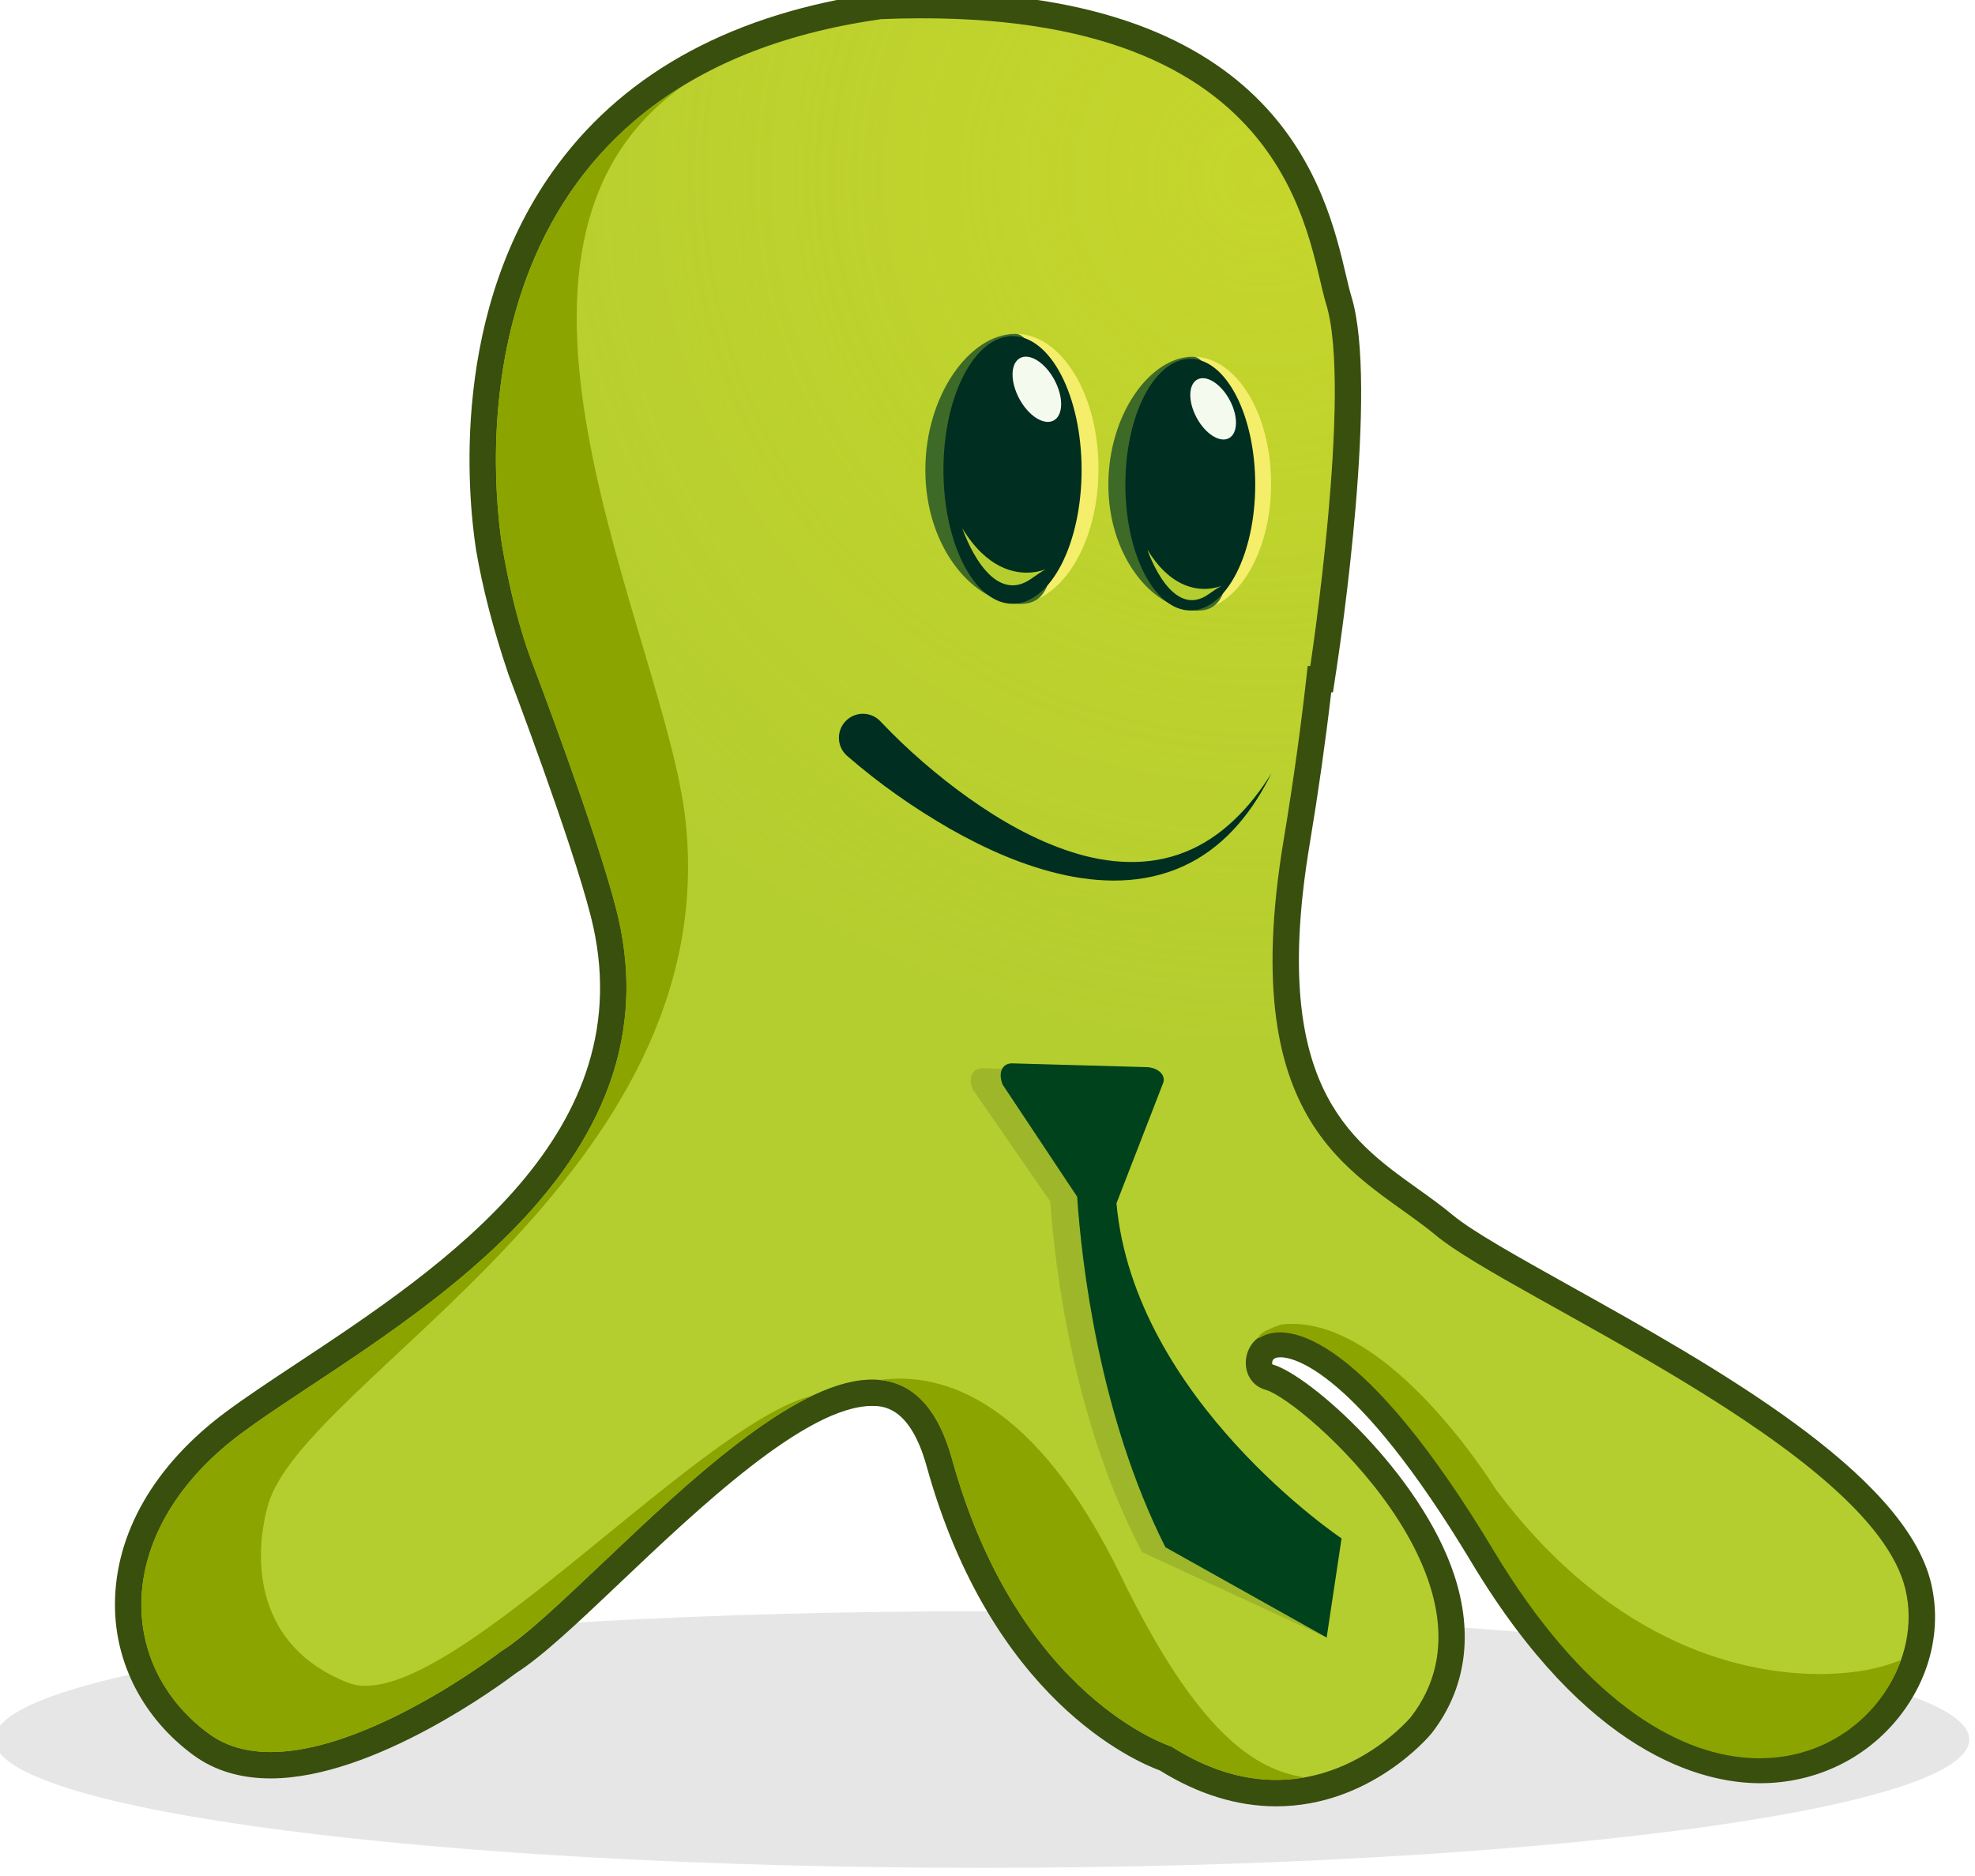
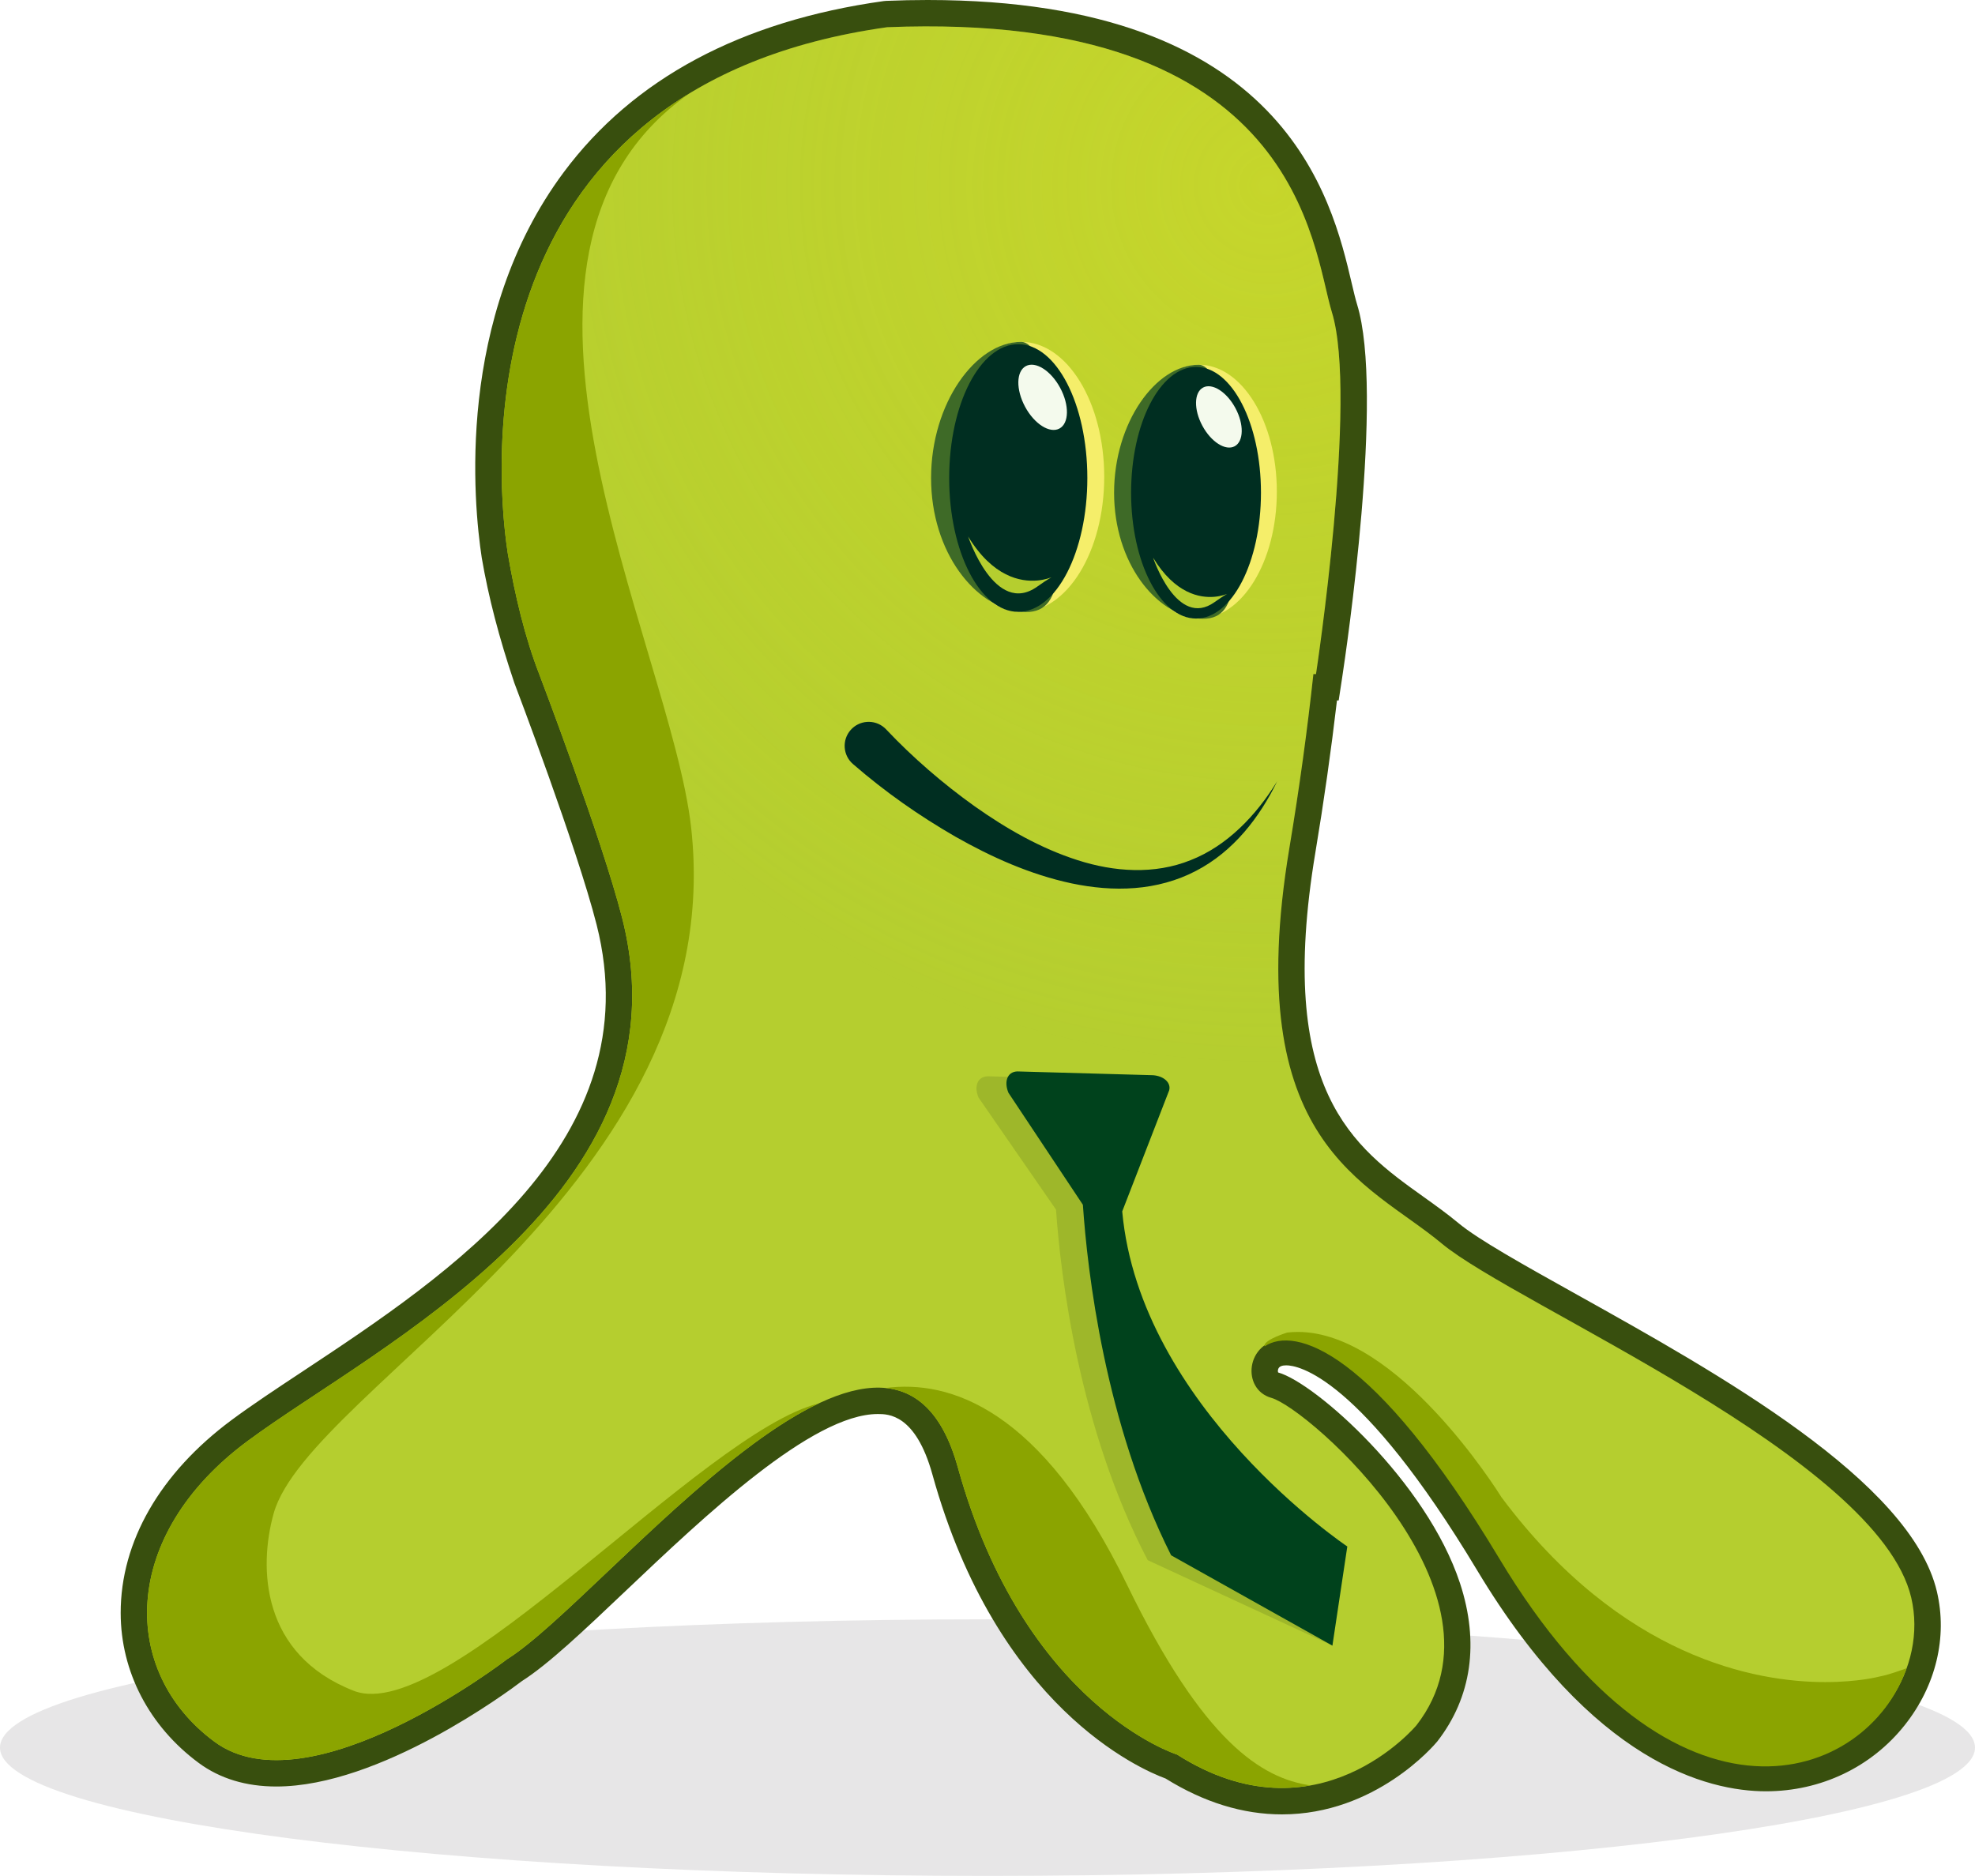
- <svg xmlns="http://www.w3.org/2000/svg" version="1.1" id="Layer_1" x="0px" y="0px" width="244.883px" height="232.628px" viewBox="0 0 244.883 232.628" enable-background="new 0 0 244.883 232.628" xml:space="preserve">
+ <svg xmlns="http://www.w3.org/2000/svg" version="1.1" id="Layer_1" x="0px" y="0px" width="244.882px" height="232.628px" viewBox="-0.711 -1 244.882 232.628" enable-background="new -0.711 -1 244.882 232.628" xml:space="preserve">
  <g>
-     <path id="Under_shadow" opacity="0.11" fill="#231F20" d="M244.171,215.716c0,8.789-54.817,15.912-122.44,15.912   c-67.623,0-122.442-7.123-122.442-15.912c0-8.785,54.82-15.91,122.442-15.91C189.354,199.806,244.171,206.931,244.171,215.716z" />
-     <path id="Outline" fill="#384F0E" d="M158.236,223.998c-4.832,0-9.683-1.496-14.424-4.449c-3.141-1.154-20.91-8.855-28.913-37.707   c-2.079-7.494-5.484-7.494-6.767-7.494c-8.152,0-21.509,12.676-31.261,21.932c-5.141,4.879-9.59,9.102-12.867,11.184   c-1.712,1.301-17.577,13.074-30.448,13.074c-3.761,0-6.998-0.982-9.621-2.92c-6.147-4.545-9.676-11.322-9.682-18.596   c-0.007-8.848,4.881-17.348,13.764-23.936c2.467-1.832,5.496-3.836,8.702-5.957c18.291-12.105,43.341-28.682,36.545-55.464   c-2.419-9.534-10.099-29.706-10.176-29.91l-0.043-0.12c-1.881-5.573-3.197-10.63-4.021-15.461   c-1.023-6.692-3.287-29.746,10.162-47.812c8.641-11.607,21.982-18.75,39.655-21.226l0.323-0.03C110.908-0.965,112.639-1,114.306-1   c44.326,0,50.114,24.616,52.585,35.127c0.248,1.056,0.463,1.967,0.666,2.624c3.382,10.963-1.314,42.744-1.86,46.332l-0.424,2.778   h-0.211c-0.722,6.187-1.621,12.515-2.678,18.854c-4.931,29.595,4.802,36.55,13.387,42.683c1.537,1.1,2.99,2.139,4.373,3.291   c2.437,2.029,8.114,5.195,14.688,8.863c17.465,9.746,41.386,23.09,44.615,36.812c1.33,5.65-0.12,11.682-3.977,16.549   c-4.136,5.223-10.412,8.219-17.219,8.221c-0.001,0-0.002,0-0.003,0c-7.224-0.004-21.479-3.561-35.788-27.377   c-14.554-24.219-22.278-25.445-23.68-25.445c-0.508,0-0.833,0.125-0.965,0.373c-0.119,0.221-0.079,0.459-0.044,0.512   c4.613,1.293,18.403,13.535,22.545,26.131c2.419,7.354,1.447,14.139-2.812,19.621C177.135,215.4,169.859,223.998,158.236,223.998z    M108.133,167.806c4.408,0,10.253,2.131,13.07,12.285c7.668,27.645,24.845,33.316,25.017,33.371l0.415,0.131l0.365,0.232   c3.779,2.408,7.56,3.629,11.236,3.629c8.177,0,13.702-6.07,14.15-6.578c2.78-3.619,3.41-7.824,1.921-12.852   c-3.269-11.045-15.706-21.635-18.301-22.537c-3.21-0.904-5.218-4.049-4.744-7.469c0.508-3.68,3.601-6.25,7.519-6.25   c7.909,0,18.036,9.896,29.287,28.619c12.651,21.057,24.34,24.201,30.181,24.203c0.001,0,0.002,0,0.003,0   c4.796,0,9.203-2.092,12.092-5.738c2.569-3.244,3.592-7.352,2.735-10.99c-2.568-10.912-25.958-23.963-41.435-32.598   c-7.144-3.984-12.783-7.131-15.689-9.553c-1.196-0.996-2.552-1.965-3.988-2.992c-9.131-6.521-21.638-15.459-16.034-49.082   c1.202-7.218,2.197-14.419,2.954-21.402l0.318-2.917h0.427c1.521-10.93,3.948-33.267,1.674-40.64   c-0.27-0.87-0.507-1.883-0.783-3.055c-2.295-9.764-7.072-30.083-46.217-30.083c-1.528,0-3.113,0.031-4.717,0.094   c-15.796,2.247-27.623,8.514-35.155,18.632C62.5,40.3,64.565,61.128,65.482,67.129c0.754,4.417,1.981,9.132,3.742,14.354   c0.557,1.463,7.913,20.84,10.382,30.572c7.938,31.282-20.474,50.086-39.275,62.528c-3.131,2.07-6.088,4.027-8.415,5.754   c-7.176,5.324-11.125,11.957-11.12,18.678c0.004,5.256,2.5,9.992,7.029,13.34c1.494,1.104,3.369,1.641,5.732,1.641   c9.235,0,22.32-8.527,26.583-11.814l0.267-0.184c2.727-1.699,7.212-5.957,11.961-10.465   C83.508,180.962,97.371,167.806,108.133,167.806z" />
-     <path id="Body" fill="#B5CE2F" d="M236.263,197.115c-4.086-17.363-49.021-36.254-58.214-43.914   c-9.189-7.662-25.017-12.256-18.891-49.025c1.265-7.585,2.241-14.775,2.981-21.586h0.322c0,0,5.228-34.312,1.968-44.875   c-2.453-7.955-3.877-37.404-55.135-35.341C58.263,9.529,60.289,54.798,62.249,67.625c0.891,5.222,2.138,10.447,3.896,14.965   c0,0,7.799,20.454,10.291,30.27c8.682,34.212-30.639,53.105-46.468,64.853c-15.832,11.742-15.832,28.592-4.086,37.273   s36.256-10.213,36.256-10.213c12.233-7.625,47.682-53.488,55.914-23.807c8.233,29.68,27.191,35.617,27.191,35.617   c17.426,11.107,29.68-3.641,29.68-3.641c12.641-16.275-13.346-39.283-17.999-40.596c-7.469-2.104,2.107-23.934,28.342,19.727   C211.497,235.73,240.35,214.476,236.263,197.115z" />
-     <radialGradient id="Light_on_body_1_" cx="156.546" cy="22.006" r="109.292" gradientUnits="userSpaceOnUse">
+     <path id="Under_shadow" opacity="0.11" fill="#231F20" enable-background="new    " d="M244.171,215.716   c0,8.789-54.817,15.912-122.44,15.912c-67.623,0-122.442-7.123-122.442-15.912c0-8.785,54.82-15.91,122.442-15.91   C189.354,199.806,244.171,206.931,244.171,215.716z" />
+     <path id="Outline" fill="#384F0E" d="M158.236,223.998c-4.832,0-9.684-1.496-14.424-4.449c-3.142-1.153-20.911-8.854-28.914-37.707   c-2.079-7.493-5.484-7.493-6.767-7.493c-8.152,0-21.509,12.676-31.261,21.932c-5.141,4.88-9.59,9.103-12.867,11.185   c-1.712,1.301-17.577,13.074-30.448,13.074c-3.761,0-6.998-0.982-9.621-2.92c-6.147-4.545-9.676-11.322-9.682-18.597   c-0.007-8.849,4.881-17.349,13.764-23.937c2.467-1.832,5.496-3.836,8.702-5.957c18.291-12.104,43.341-28.682,36.545-55.463   c-2.419-9.534-10.099-29.706-10.176-29.91l-0.043-0.12c-1.881-5.573-3.197-10.63-4.021-15.461   c-1.023-6.692-3.287-29.746,10.162-47.812c8.641-11.607,21.982-18.75,39.655-21.226l0.323-0.03C110.908-0.965,112.639-1,114.306-1   c44.326,0,50.114,24.616,52.584,35.127c0.248,1.056,0.463,1.967,0.666,2.624c3.383,10.963-1.313,42.744-1.859,46.332l-0.424,2.778   h-0.211c-0.723,6.187-1.621,12.515-2.679,18.854c-4.931,29.595,4.802,36.55,13.388,42.683c1.537,1.1,2.989,2.139,4.373,3.291   c2.437,2.029,8.113,5.195,14.688,8.863c17.465,9.746,41.386,23.09,44.615,36.812c1.33,5.649-0.12,11.682-3.977,16.549   c-4.137,5.223-10.412,8.219-17.22,8.221c-0.001,0-0.002,0-0.003,0c-7.225-0.004-21.479-3.561-35.788-27.377   c-14.554-24.219-22.278-25.445-23.681-25.445c-0.508,0-0.832,0.125-0.965,0.373c-0.119,0.221-0.078,0.459-0.043,0.512   c4.612,1.293,18.402,13.535,22.545,26.131c2.418,7.354,1.447,14.139-2.812,19.621C177.135,215.4,169.859,223.998,158.236,223.998z    M108.133,167.806c4.408,0,10.253,2.131,13.07,12.285c7.668,27.645,24.845,33.316,25.018,33.371l0.414,0.131l0.365,0.232   c3.779,2.407,7.561,3.629,11.236,3.629c8.177,0,13.701-6.07,14.149-6.578c2.78-3.619,3.41-7.824,1.921-12.853   c-3.269-11.045-15.705-21.635-18.301-22.537c-3.21-0.903-5.218-4.049-4.744-7.469c0.508-3.681,3.602-6.25,7.52-6.25   c7.908,0,18.035,9.896,29.287,28.619c12.65,21.057,24.34,24.2,30.181,24.202c0.001,0,0.002,0,0.003,0   c4.796,0,9.203-2.092,12.092-5.737c2.569-3.244,3.592-7.353,2.735-10.99c-2.568-10.911-25.958-23.963-41.435-32.598   c-7.145-3.984-12.783-7.132-15.689-9.554c-1.196-0.996-2.553-1.965-3.988-2.992c-9.131-6.52-21.638-15.459-16.033-49.082   c1.201-7.218,2.196-14.419,2.953-21.402l0.318-2.917h0.427c1.521-10.93,3.948-33.267,1.675-40.64   c-0.271-0.87-0.508-1.883-0.783-3.055c-2.295-9.764-7.072-30.083-46.217-30.083c-1.528,0-3.113,0.031-4.717,0.094   c-15.796,2.247-27.623,8.514-35.155,18.632C62.5,40.3,64.565,61.128,65.482,67.129c0.754,4.417,1.981,9.132,3.742,14.354   c0.557,1.463,7.913,20.84,10.382,30.572c7.938,31.282-20.474,50.086-39.275,62.528c-3.131,2.069-6.088,4.026-8.415,5.754   c-7.176,5.324-11.125,11.957-11.12,18.678c0.004,5.256,2.5,9.992,7.029,13.34c1.494,1.104,3.369,1.641,5.732,1.641   c9.235,0,22.32-8.527,26.583-11.813l0.267-0.185c2.727-1.699,7.212-5.957,11.961-10.465   C83.508,180.962,97.371,167.806,108.133,167.806z" />
+     <path id="Body" fill="#B5CE2F" d="M236.264,197.115c-4.087-17.363-49.021-36.254-58.215-43.914   c-9.189-7.662-25.017-12.256-18.891-49.025c1.265-7.585,2.24-14.775,2.98-21.586h0.322c0,0,5.229-34.312,1.969-44.875   c-2.453-7.955-3.878-37.404-55.136-35.341C58.263,9.529,60.289,54.798,62.249,67.625c0.891,5.222,2.138,10.447,3.896,14.965   c0,0,7.799,20.454,10.291,30.27c8.682,34.212-30.639,53.104-46.468,64.853c-15.832,11.742-15.832,28.593-4.086,37.273   c11.746,8.682,36.256-10.213,36.256-10.213c12.233-7.625,47.682-53.488,55.914-23.807c8.233,29.68,27.191,35.617,27.191,35.617   c17.426,11.106,29.68-3.642,29.68-3.642c12.642-16.274-13.346-39.282-17.999-40.596c-7.469-2.104,2.107-23.935,28.342,19.728   C211.497,235.73,240.35,214.476,236.264,197.115z" />
+     <radialGradient id="Light_on_body_1_" cx="40.546" cy="289.623" r="109.292" gradientTransform="matrix(1 0 0 -1 116 311.6279)" gradientUnits="userSpaceOnUse">
      <stop offset="0" style="stop-color:#EEE824" />
      <stop offset="1" style="stop-color:#EEE824;stop-opacity:0" />
    </radialGradient>
-     <path id="Light_on_body" opacity="0.3" fill="url(#Light_on_body_1_)" d="M236.263,197.115   c-4.086-17.363-49.021-36.254-58.214-43.914c-9.189-7.662-25.017-12.256-18.891-49.025c1.265-7.585,2.241-14.775,2.981-21.586   h0.322c0,0,5.228-34.312,1.968-44.875c-2.453-7.955-3.877-37.404-55.135-35.341C58.263,9.529,60.289,54.798,62.249,67.625   c0.891,5.222,2.138,10.447,3.896,14.965c0,0,7.799,20.454,10.291,30.27c8.682,34.212-30.639,53.105-46.468,64.853   c-15.832,11.742-15.832,28.592-4.086,37.273s36.256-10.213,36.256-10.213c12.233-7.625,47.682-53.488,55.914-23.807   c8.233,29.68,27.191,35.617,27.191,35.617c17.426,11.107,29.68-3.641,29.68-3.641c12.641-16.275-13.346-39.283-17.999-40.596   c-7.469-2.104,2.107-23.934,28.342,19.727C211.497,235.73,240.35,214.476,236.263,197.115z" />
-     <path id="smile_3_" fill="#002E21" d="M109.213,89.503c3.226,3.415,6.994,6.679,10.92,9.48c3.952,2.797,8.202,5.225,12.77,6.684   c4.531,1.457,9.519,1.812,14.014-0.002c4.511-1.766,8.124-5.534,10.729-9.78c-2.176,4.47-5.42,8.716-10.109,11.132   c-2.315,1.206-4.915,1.905-7.543,2.107c-2.63,0.211-5.277-0.042-7.838-0.579c-5.134-1.096-9.928-3.25-14.417-5.798   c-4.501-2.598-8.671-5.516-12.694-9.004c-1.243-1.076-1.378-2.958-0.3-4.2c1.078-1.245,2.958-1.378,4.202-0.3   c0.074,0.062,0.146,0.13,0.212,0.202L109.213,89.503z" />
+     <path id="Light_on_body" opacity="0.3" fill="url(#Light_on_body_1_)" enable-background="new    " d="M236.264,197.115   c-4.087-17.363-49.021-36.254-58.215-43.914c-9.189-7.662-25.017-12.256-18.891-49.025c1.265-7.585,2.24-14.775,2.98-21.586h0.322   c0,0,5.229-34.312,1.969-44.875c-2.453-7.955-3.878-37.404-55.136-35.341C58.263,9.529,60.289,54.798,62.249,67.625   c0.891,5.222,2.138,10.447,3.896,14.965c0,0,7.799,20.454,10.291,30.27c8.682,34.212-30.639,53.104-46.468,64.853   c-15.832,11.742-15.832,28.593-4.086,37.273c11.746,8.682,36.256-10.213,36.256-10.213c12.233-7.625,47.682-53.488,55.914-23.807   c8.233,29.68,27.191,35.617,27.191,35.617c17.426,11.106,29.68-3.642,29.68-3.642c12.642-16.274-13.346-39.282-17.999-40.596   c-7.469-2.104,2.107-23.935,28.342,19.728C211.497,235.73,240.35,214.476,236.264,197.115z" />
+     <path id="smile_3_" fill="#002E21" d="M109.213,89.503c3.226,3.415,6.994,6.679,10.92,9.48c3.952,2.797,8.202,5.225,12.77,6.684   c4.531,1.457,9.52,1.812,14.015-0.002c4.511-1.766,8.124-5.534,10.729-9.78c-2.176,4.47-5.42,8.716-10.109,11.132   c-2.314,1.206-4.915,1.905-7.543,2.107c-2.631,0.211-5.277-0.042-7.838-0.579c-5.135-1.096-9.928-3.25-14.417-5.798   c-4.501-2.598-8.671-5.516-12.694-9.004c-1.243-1.076-1.378-2.958-0.3-4.2c1.078-1.245,2.958-1.378,4.202-0.3   c0.074,0.062,0.146,0.13,0.212,0.202L109.213,89.503z" />
    <g id="Shadows">
-       <path id="Right_Leg_shadow" fill="#8BA400" d="M234.923,206.148c-1.018,0.361-1.907,0.623-2.623,0.762    c-0.023,0.008-2.587,0.682-6.698,0.682c-8.59,0-25.23-2.98-40.13-22.9c-0.52-0.838-12.878-20.523-25.246-20.523    c-0.452,0-0.903,0.023-1.342,0.078c0,0-2.628,0.812-2.804,1.551c-0.015,0.057,0.001,0.107,0.016,0.156    c3.708-2.482,13.429,0.246,29.085,26.305c21.916,36.469,45.655,27.639,50.495,13.621L234.923,206.148z" />
-       <path id="Middle_Leg_shadow" fill="#8BA400" d="M145.242,216.583c6.296,4.01,11.911,4.639,16.52,3.818    c-6.01-0.881-13.223-5.312-22.717-24.854c-10.631-21.887-22.019-25.486-29.982-24.42c3.973,0.375,7.155,3.23,8.988,9.838    C126.284,210.646,145.242,216.583,145.242,216.583z" />
-       <path id="Left_Leg_shadow_and_body_shadow" fill="#8BA400" d="M43.154,208.673c-11.498-4.488-11.81-15.266-9.936-21.986    c4.385-15.725,56.719-40.783,51.764-85.079c-2.529-22.607-28.855-70.864-0.254-90.993l0.001,0    c-25.658,15.641-24.052,46.734-22.481,57.01c0.891,5.222,2.138,10.447,3.896,14.965c0,0,7.799,20.454,10.291,30.27    c8.682,34.212-30.639,53.105-46.468,64.853c-15.832,11.742-15.832,28.592-4.086,37.273s36.256-10.213,36.256-10.213    c7.806-4.865,25.064-25.297,38.673-31.738C86.316,176.634,54.652,213.16,43.154,208.673z" />
-       <path id="tie_shadow_3_" opacity="0.18" fill="#384F0E" d="M135.286,149.83l6.054-15.018c0.268-0.941-0.679-1.773-2.07-1.877    l-17.276-0.463c-1.392-0.109-2.025,1.094-1.375,2.637l9.604,13.889c0.578,8.188,2.809,27.088,11.371,43.473l22.903,10.6    l-0.199-11.695C164.297,191.375,137.583,174.175,135.286,149.83z" />
+       <path id="Right_Leg_shadow" fill="#8BA400" d="M234.923,206.148c-1.019,0.361-1.907,0.623-2.623,0.762    c-0.022,0.008-2.587,0.682-6.698,0.682c-8.59,0-25.229-2.979-40.129-22.899c-0.521-0.838-12.879-20.522-25.246-20.522    c-0.453,0-0.903,0.022-1.343,0.078c0,0-2.628,0.812-2.804,1.551c-0.016,0.057,0.001,0.107,0.016,0.156    c3.709-2.482,13.43,0.246,29.086,26.305c21.916,36.469,45.654,27.639,50.494,13.621L234.923,206.148z" />
+       <path id="Middle_Leg_shadow" fill="#8BA400" d="M145.242,216.583c6.296,4.01,11.91,4.639,16.52,3.817    c-6.01-0.881-13.223-5.312-22.717-24.854c-10.631-21.887-22.019-25.485-29.982-24.42c3.973,0.375,7.155,3.23,8.988,9.838    C126.284,210.646,145.242,216.583,145.242,216.583z" />
+       <path id="Left_Leg_shadow_and_body_shadow" fill="#8BA400" d="M43.154,208.673c-11.498-4.488-11.81-15.266-9.936-21.986    c4.385-15.725,56.719-40.783,51.764-85.079c-2.529-22.607-28.855-70.864-0.254-90.993h0.001    c-25.658,15.641-24.052,46.734-22.481,57.01c0.891,5.222,2.138,10.447,3.896,14.965c0,0,7.799,20.454,10.291,30.27    c8.682,34.212-30.639,53.104-46.468,64.853c-15.832,11.742-15.832,28.593-4.086,37.273c11.746,8.682,36.256-10.213,36.256-10.213    c7.806-4.865,25.064-25.297,38.673-31.738C86.316,176.634,54.652,213.16,43.154,208.673z" />
+       <path id="tie_shadow_3_" opacity="0.18" fill="#384F0E" enable-background="new    " d="M135.286,149.83l6.054-15.018    c0.268-0.941-0.679-1.773-2.07-1.877l-17.275-0.463c-1.392-0.109-2.025,1.094-1.375,2.637l9.604,13.889    c0.578,8.188,2.81,27.088,11.371,43.474l22.903,10.6l-0.199-11.694C164.297,191.375,137.583,174.175,135.286,149.83z" />
    </g>
-     <path id="tie" fill="#00421C" d="M166.343,190.775l-1.847,12.295l-19.997-11.199c-8.238-16.383-10.385-35.285-10.942-43.471   l-9.235-13.893c-0.625-1.541-0.019-2.744,1.321-2.637l16.622,0.465c1.336,0.102,2.246,0.934,1.99,1.877l-5.821,15.012   C140.641,173.574,166.343,190.775,166.343,190.775z" />
+     <path id="tie" fill="#00421C" d="M166.343,190.775l-1.847,12.295l-19.997-11.199c-8.237-16.383-10.385-35.285-10.942-43.471   l-9.234-13.893c-0.625-1.541-0.02-2.744,1.32-2.637l16.623,0.465c1.336,0.102,2.245,0.934,1.989,1.877l-5.821,15.012   C140.641,173.574,166.343,190.775,166.343,190.775z" />
    <g id="eye_8_">
-       <path fill="#F5EE6A" d="M157.606,59.967c0,8.693-4.331,15.737-9.673,15.737c-5.341,0-8.398-6.909-8.398-15.602    c0-8.69,3.058-15.871,8.398-15.871C153.275,44.231,157.606,51.277,157.606,59.967z" />
-       <path fill="#3E6A27" d="M152.171,60.801c0,8.691,1.226,15.397-4.237,14.903c-5.318-0.479-10.508-6.909-10.508-15.602    c0-8.69,5.167-15.871,10.508-15.871C150.324,44.231,152.171,52.111,152.171,60.801z" />
+       <path fill="#F5EE6A" d="M157.605,59.967c0,8.693-4.33,15.737-9.672,15.737s-8.398-6.909-8.398-15.602    c0-8.69,3.058-15.871,8.398-15.871C153.275,44.231,157.605,51.277,157.605,59.967z" />
+       <path fill="#3E6A27" d="M152.171,60.801c0,8.691,1.226,15.397-4.237,14.903c-5.317-0.479-10.508-6.909-10.508-15.602    c0-8.69,5.167-15.871,10.508-15.871C150.324,44.231,152.171,52.111,152.171,60.801z" />
      <ellipse fill="#002E21" cx="147.586" cy="60.102" rx="8.051" ry="15.602" />
-       <path fill="#F4FAED" d="M152.463,49.597c1.086,2.012,1.045,4.133-0.084,4.741c-1.13,0.609-2.922-0.527-4.005-2.537    s-1.045-4.13,0.085-4.741C149.588,46.454,151.383,47.588,152.463,49.597z" />
+       <path fill="#F4FAED" d="M152.463,49.597c1.086,2.012,1.045,4.133-0.084,4.741c-1.13,0.609-2.922-0.527-4.005-2.537    c-1.083-2.01-1.045-4.13,0.085-4.741C149.588,46.454,151.383,47.588,152.463,49.597z" />
      <path fill="#B5CE2F" d="M142.264,68.161c0,0,2.938,8.853,7.619,5.508C154.562,70.324,147.693,77.086,142.264,68.161z" />
    </g>
    <g id="eye_7_">
-       <path fill="#F5EE6A" d="M136.203,58.135c0,9.248-4.606,16.74-10.29,16.74c-5.68,0-8.934-7.35-8.934-16.596    c0-9.246,3.254-16.884,8.934-16.884C131.597,41.395,136.203,48.889,136.203,58.135z" />
-       <path fill="#3E6A27" d="M130.423,59.022c0,9.246,1.303,16.38-4.51,15.853c-5.657-0.509-11.179-7.348-11.179-16.596    c0-9.246,5.499-16.884,11.179-16.884C128.458,41.395,130.423,49.776,130.423,59.022z" />
+       <path fill="#F5EE6A" d="M136.203,58.135c0,9.248-4.605,16.74-10.29,16.74c-5.68,0-8.934-7.35-8.934-16.596    c0-9.246,3.254-16.884,8.934-16.884C131.598,41.395,136.203,48.889,136.203,58.135z" />
+       <path fill="#3E6A27" d="M130.423,59.022c0,9.246,1.304,16.38-4.51,15.853c-5.657-0.509-11.179-7.348-11.179-16.596    c0-9.246,5.499-16.884,11.179-16.884C128.458,41.395,130.423,49.776,130.423,59.022z" />
      <ellipse fill="#002E21" cx="125.544" cy="58.278" rx="8.565" ry="16.596" />
-       <ellipse transform="matrix(0.8806 -0.4739 0.4739 0.8806 -7.5254 66.6867)" fill="#F4FAED" cx="128.558" cy="48.275" rx="2.471" ry="4.396" />
-       <path fill="#B5CE2F" d="M119.33,65.531c0,0,3.311,9.973,8.583,6.203C133.187,67.966,125.447,75.583,119.33,65.531z" />
+       <ellipse transform="matrix(-0.4739 -0.8806 0.8806 -0.4739 146.981 184.3575)" fill="#F4FAED" cx="128.56" cy="48.274" rx="4.396" ry="2.471" />
+       <path fill="#B5CE2F" d="M119.33,65.531c0,0,3.311,9.973,8.583,6.203C133.188,67.966,125.447,75.583,119.33,65.531z" />
    </g>
  </g>
</svg>
